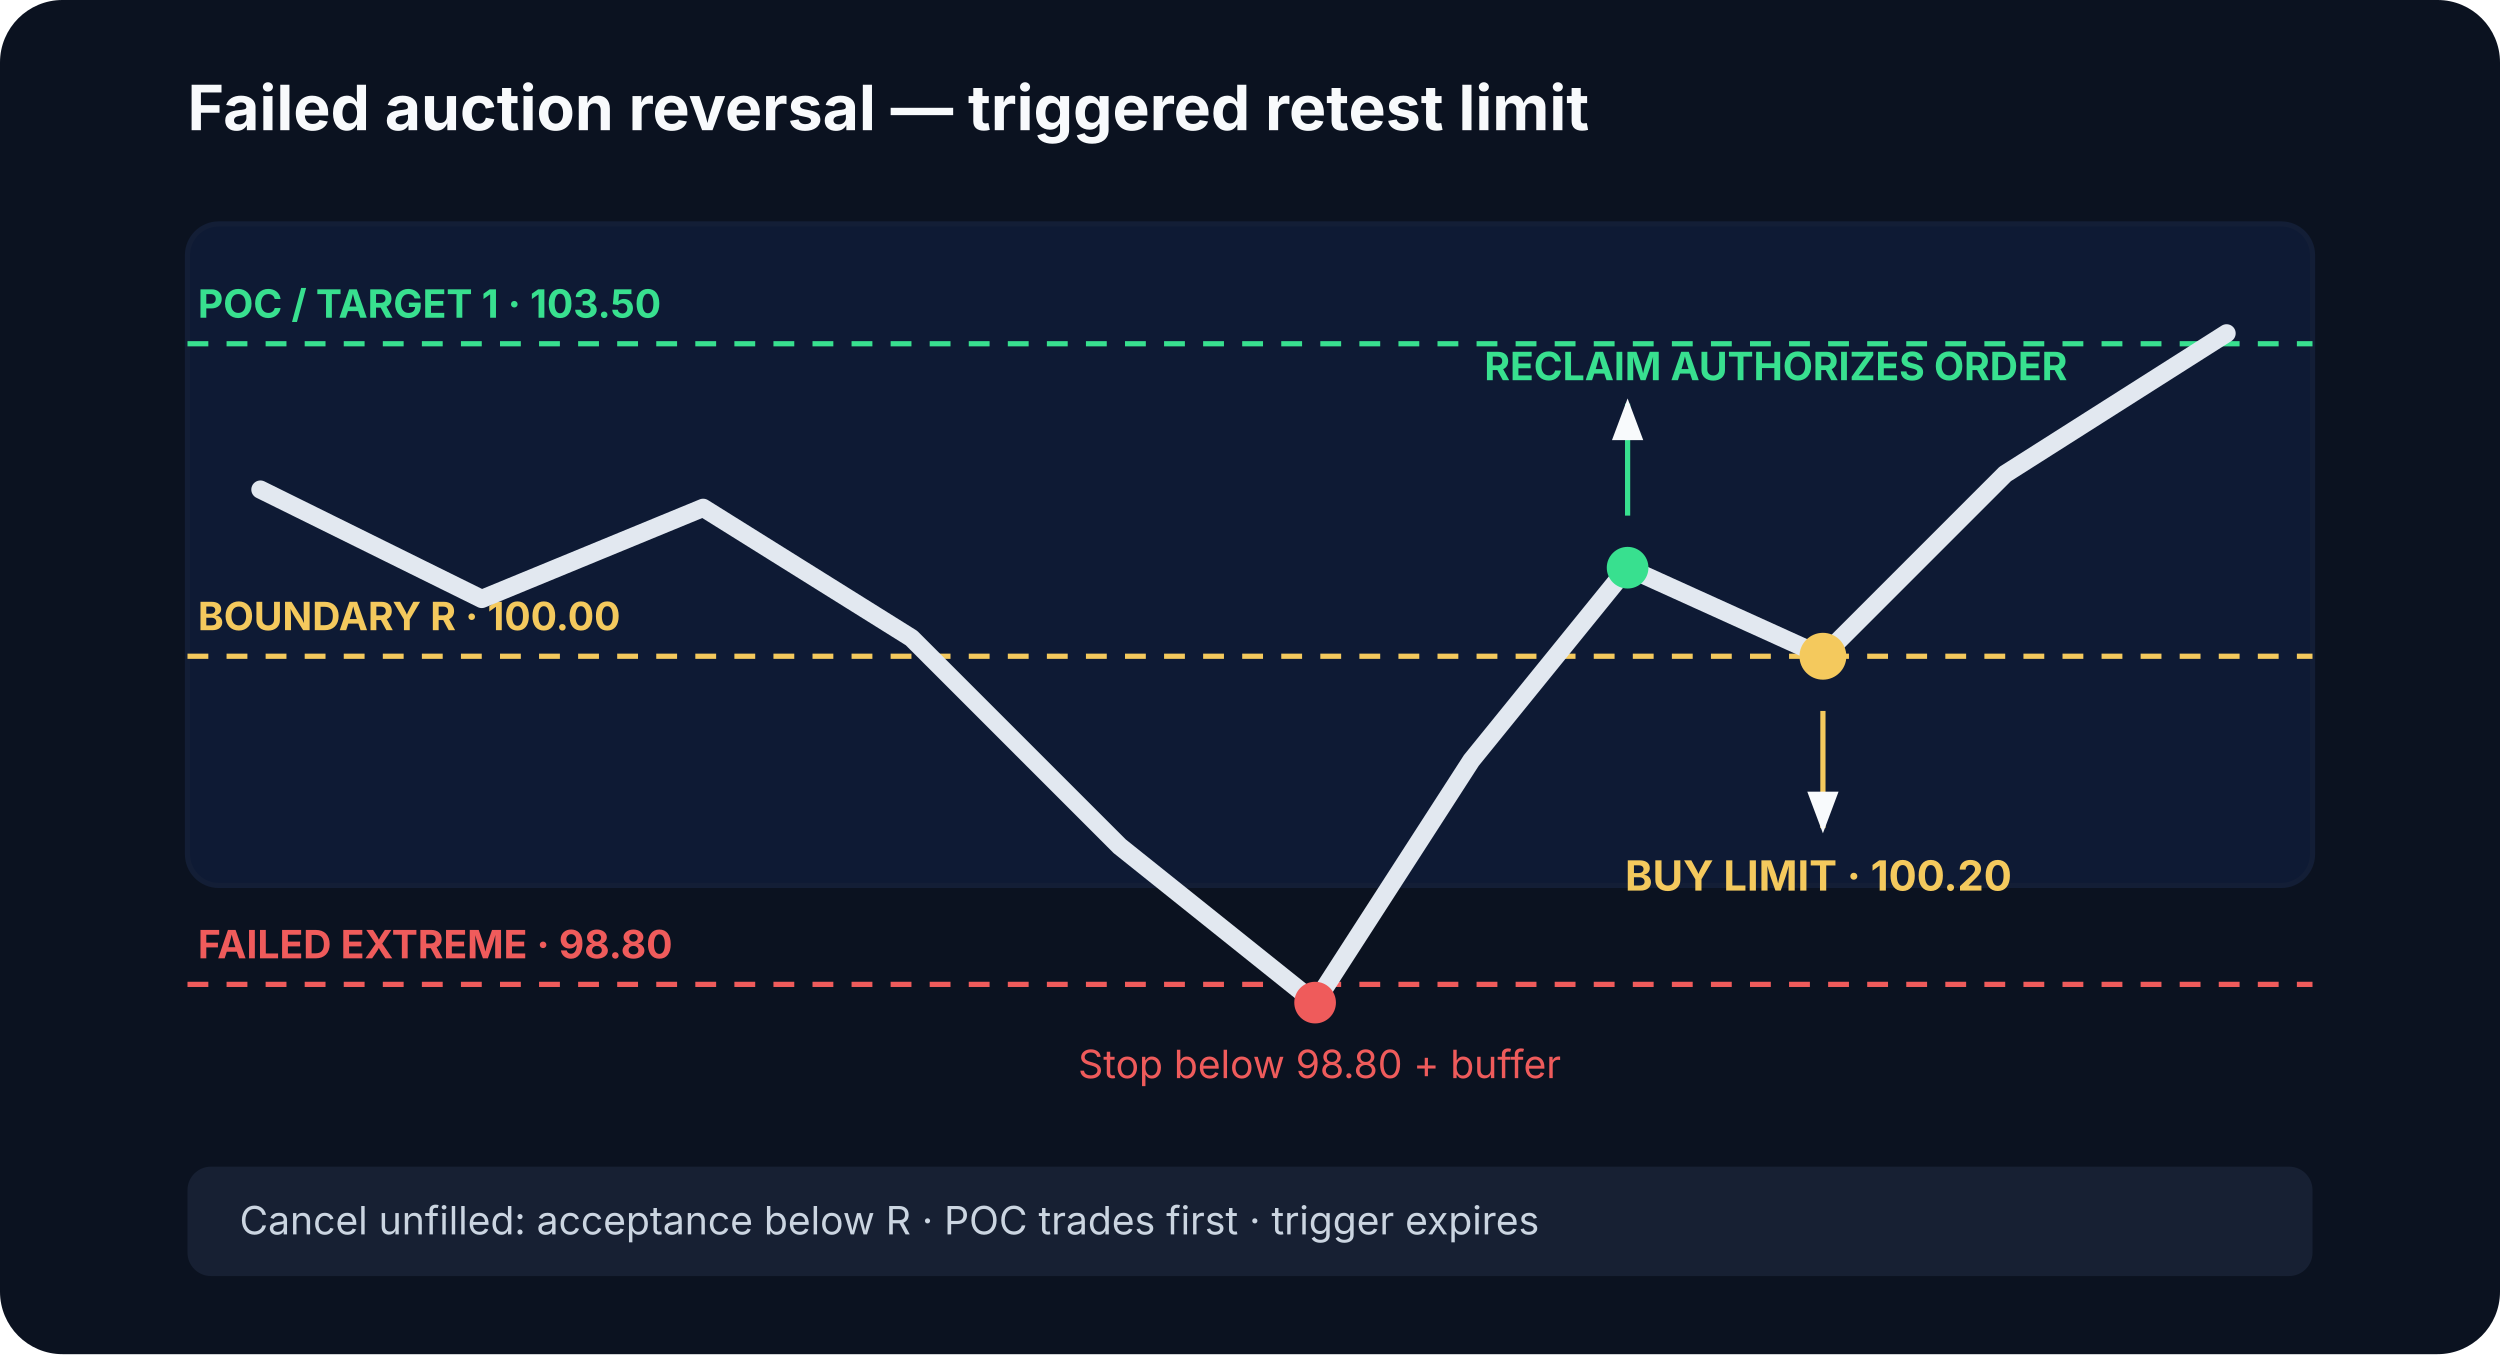
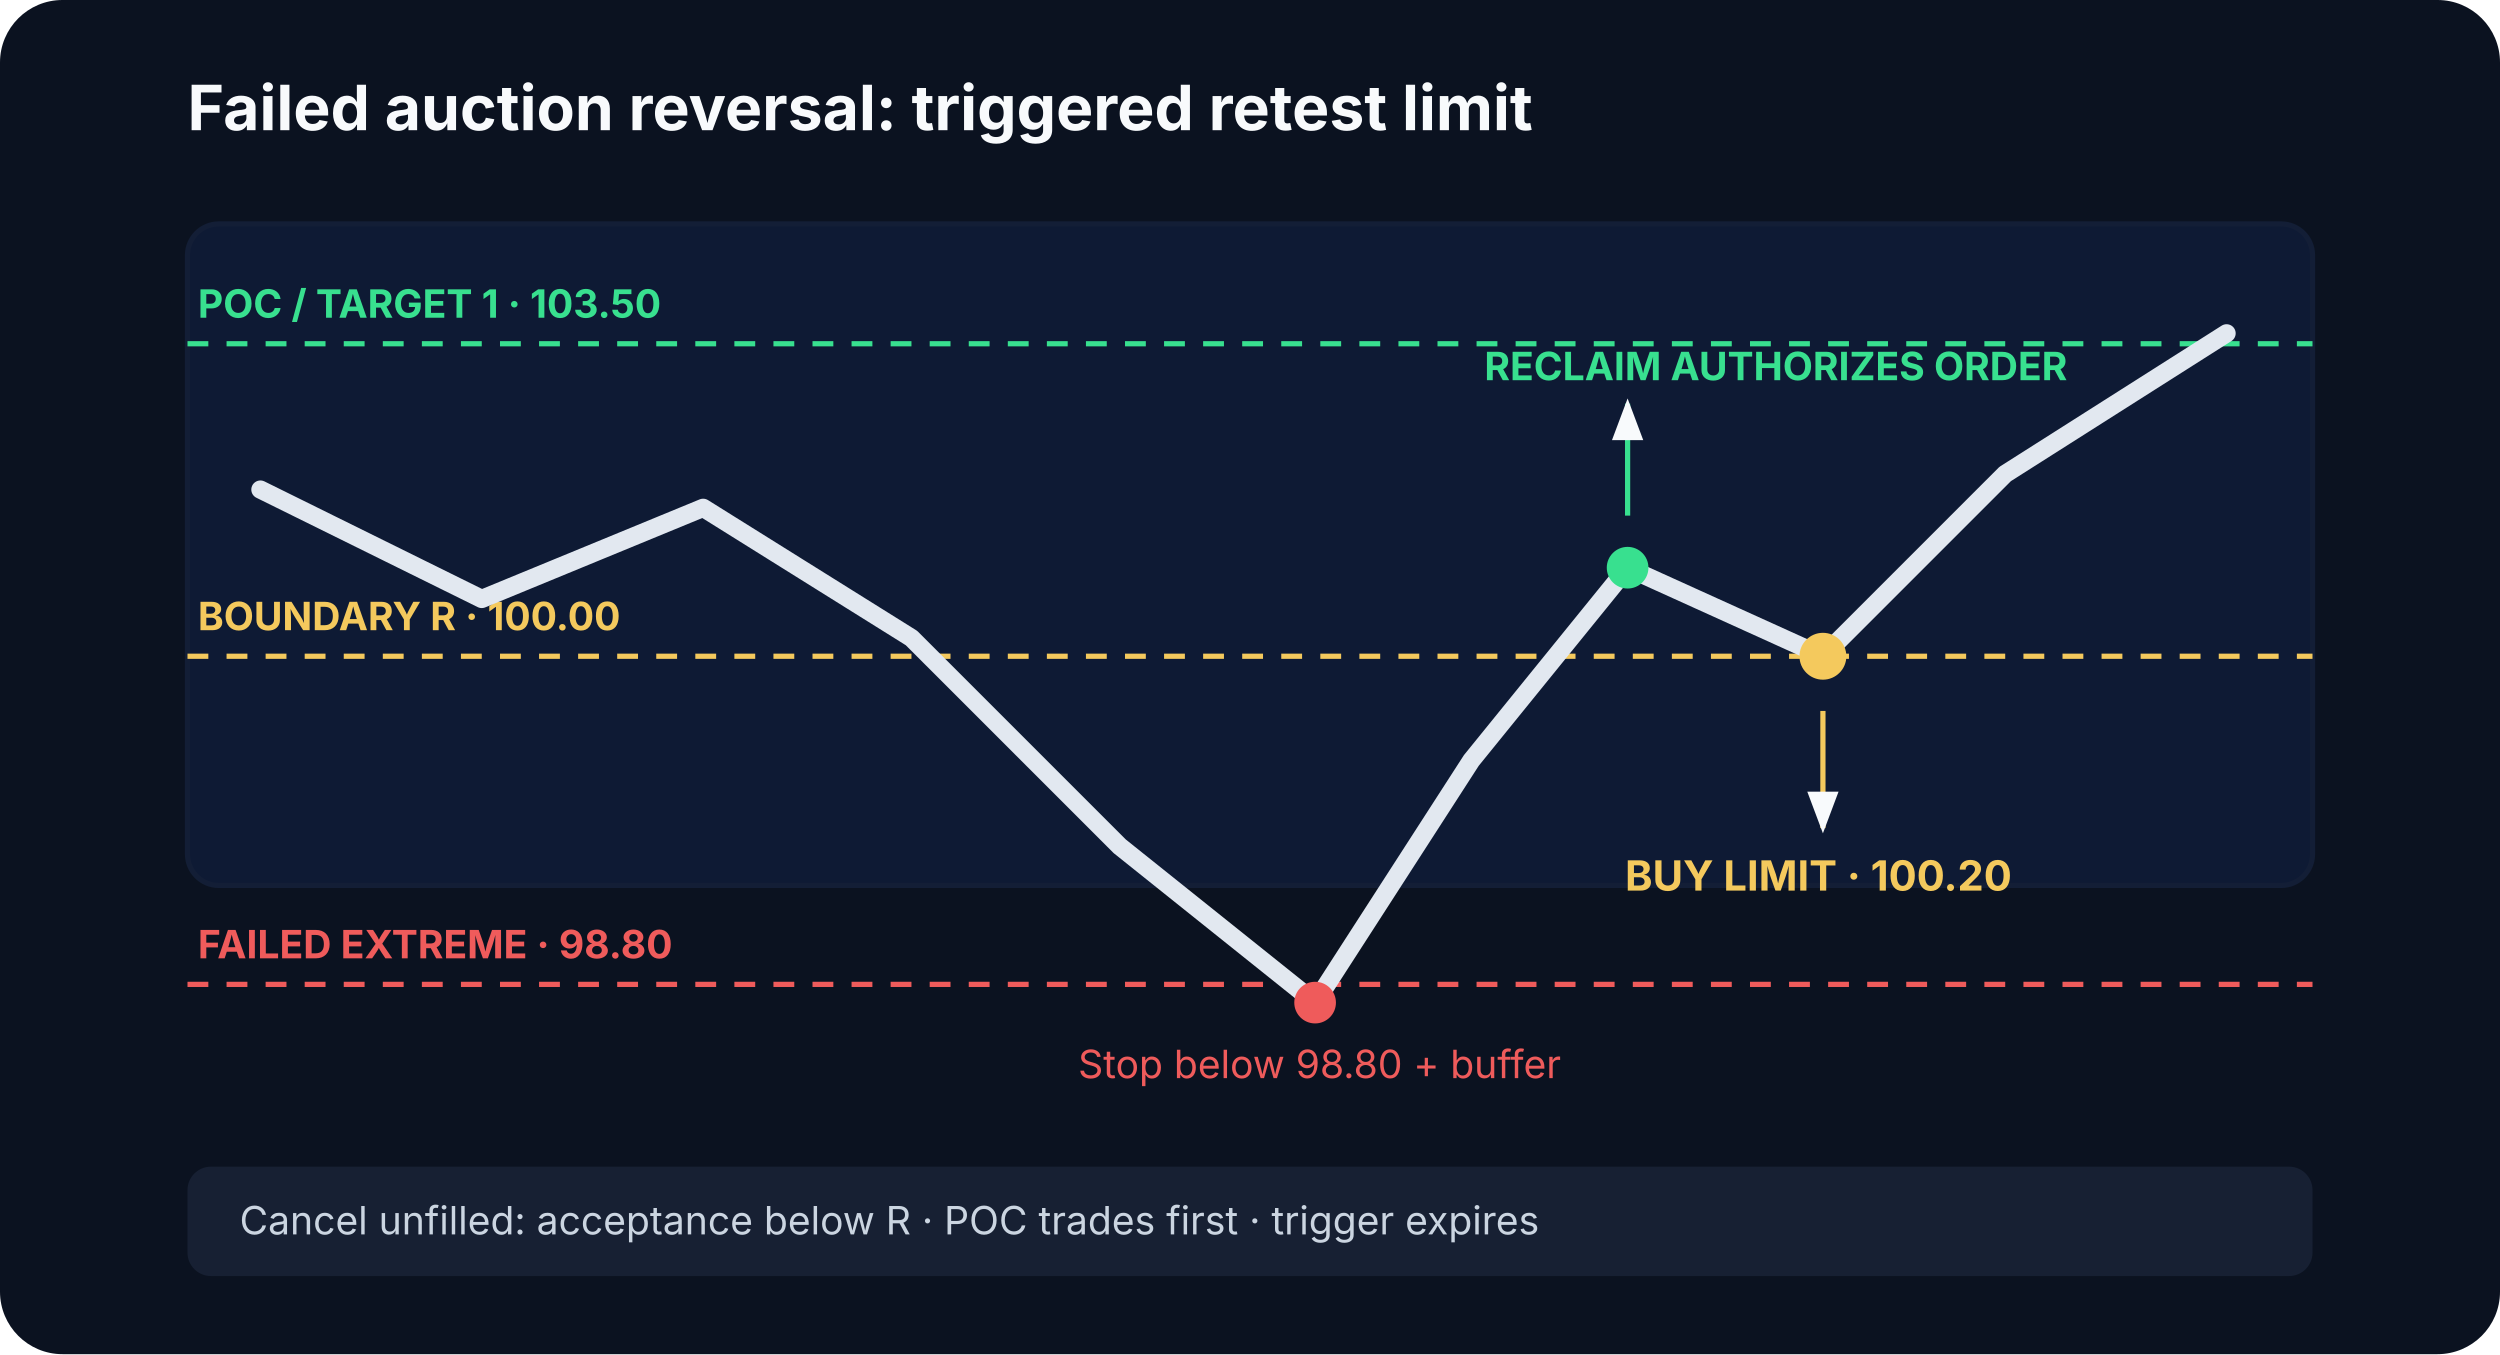
<svg xmlns="http://www.w3.org/2000/svg" viewBox="0 0 960 520" role="img" aria-labelledby="title desc">
  <defs>
    <marker id="arrow" markerWidth="9" markerHeight="9" refX="7" refY="3" orient="auto">
      <path d="M0 0L8 3L0 6Z" fill="#f8fafc" />
    </marker>
  </defs>
  <rect width="960" height="520" rx="24" fill="#0b1220" />
  <rect x="72" y="86" width="816" height="254" rx="12" fill="#2563eb" opacity=".10" stroke="#5b8cff" stroke-width="2" />
  <g font-family="Inter,Arial,sans-serif">
-     <text x="72" y="50" fill="#f8fafc" font-size="24" font-weight="700">Failed auction reversal — triggered retest limit</text>
+     <text x="72" y="50" fill="#f8fafc" font-size="24" font-weight="700">Failed auction reversal: triggered retest limit</text>
    <g stroke-width="2" stroke-dasharray="8 7">
      <path d="M72 132H888" stroke="#38e08f" />
      <path d="M72 252H888" stroke="#f4c95d" />
      <path d="M72 378H888" stroke="#ef5b5b" />
    </g>
    <g font-size="15" font-weight="700">
      <text x="76" y="122" fill="#38e08f">POC / TARGET 1 · 103.50</text>
      <text x="76" y="242" fill="#f4c95d">BOUNDARY R · 100.00</text>
      <text x="76" y="368" fill="#ef5b5b">FAILED EXTREME · 98.80</text>
    </g>
    <path d="M100 188L185 230L270 195L350 245L430 325L505 385L565 292L625 218L700 252L770 182L855 128" fill="none" stroke="#e2e8f0" stroke-width="7" stroke-linecap="round" stroke-linejoin="round" />
    <circle cx="505" cy="385" r="8" fill="#ef5b5b" />
    <circle cx="625" cy="218" r="8" fill="#38e08f" />
    <circle cx="700" cy="252" r="9" fill="#f4c95d" />
    <path d="M625 198V155" stroke="#38e08f" stroke-width="2" marker-end="url(#arrow)" />
    <text x="570" y="146" fill="#38e08f" font-size="15" font-weight="700">RECLAIM AUTHORIZES ORDER</text>
    <path d="M700 273V318" stroke="#f4c95d" stroke-width="2" marker-end="url(#arrow)" />
    <text x="624" y="342" fill="#f4c95d" font-size="16" font-weight="700">BUY LIMIT · 100.20</text>
    <text x="414" y="414" fill="#ef5b5b" font-size="15">Stop below 98.80 + buffer</text>
    <rect x="72" y="448" width="816" height="42" rx="9" fill="#172033" />
    <text x="92" y="474" fill="#cbd5e1" font-size="15">Cancel unfilled: acceptance below R · POC trades first · trigger expires</text>
  </g>
</svg>
